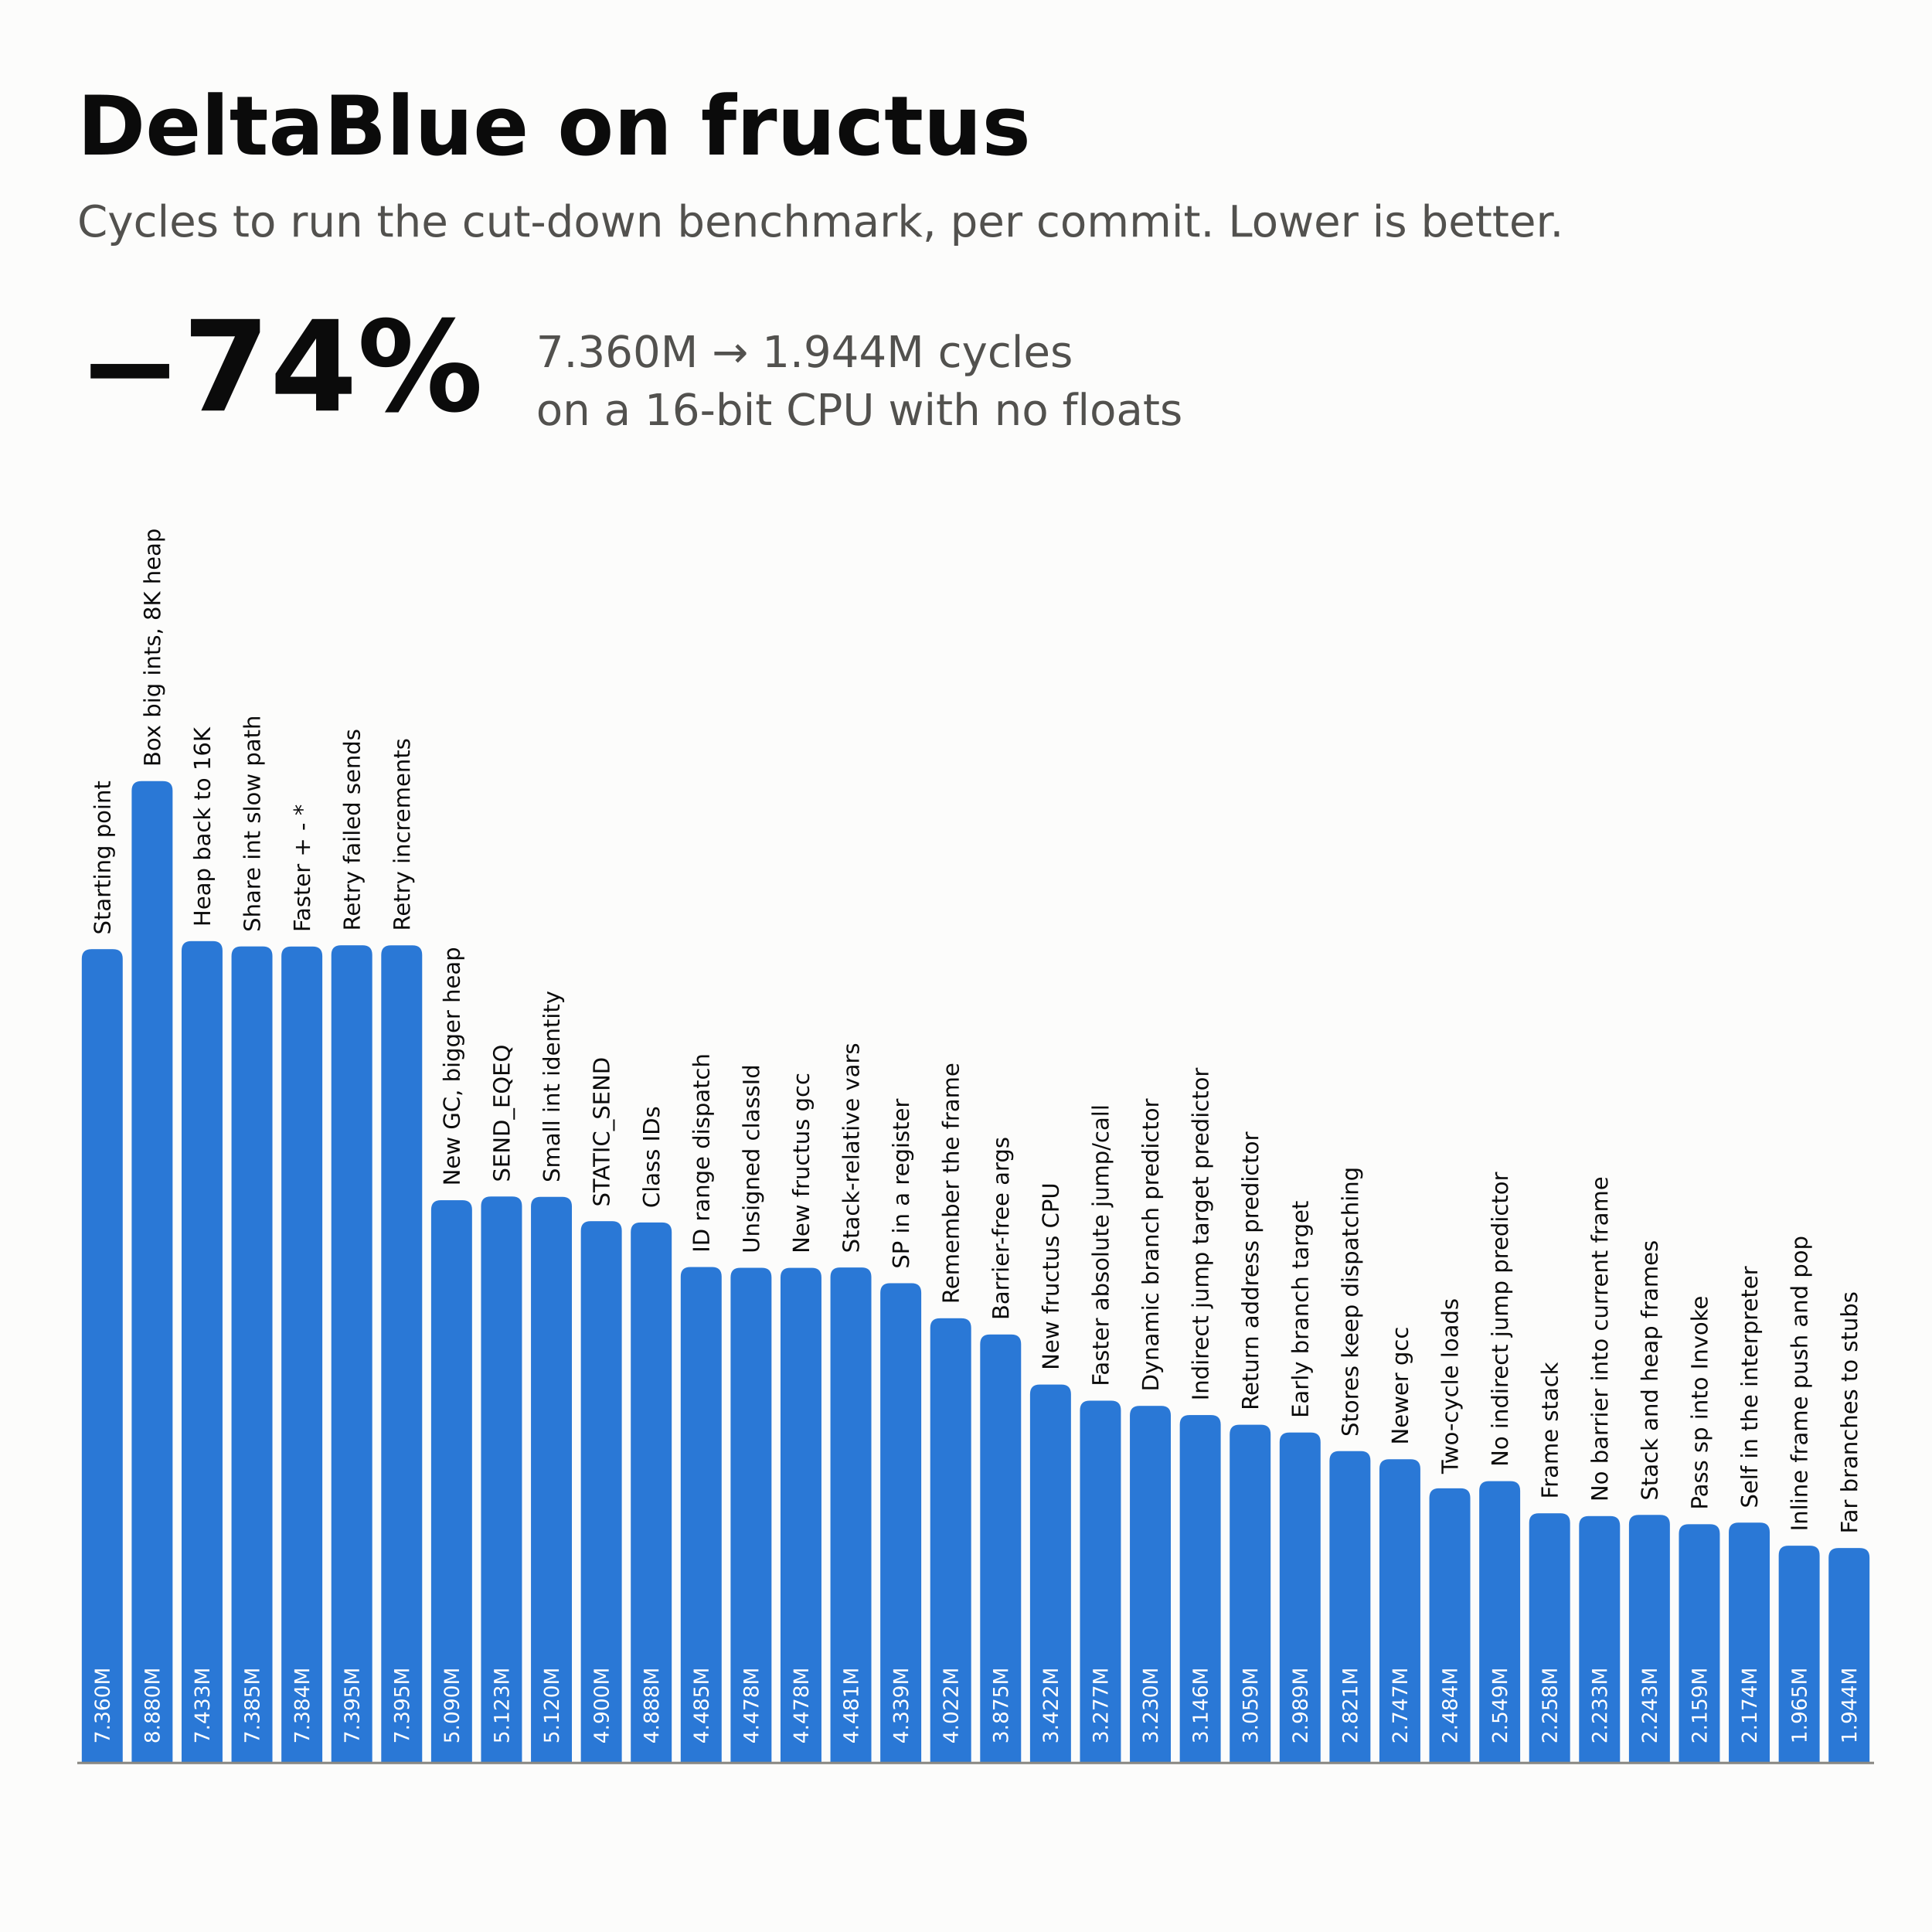
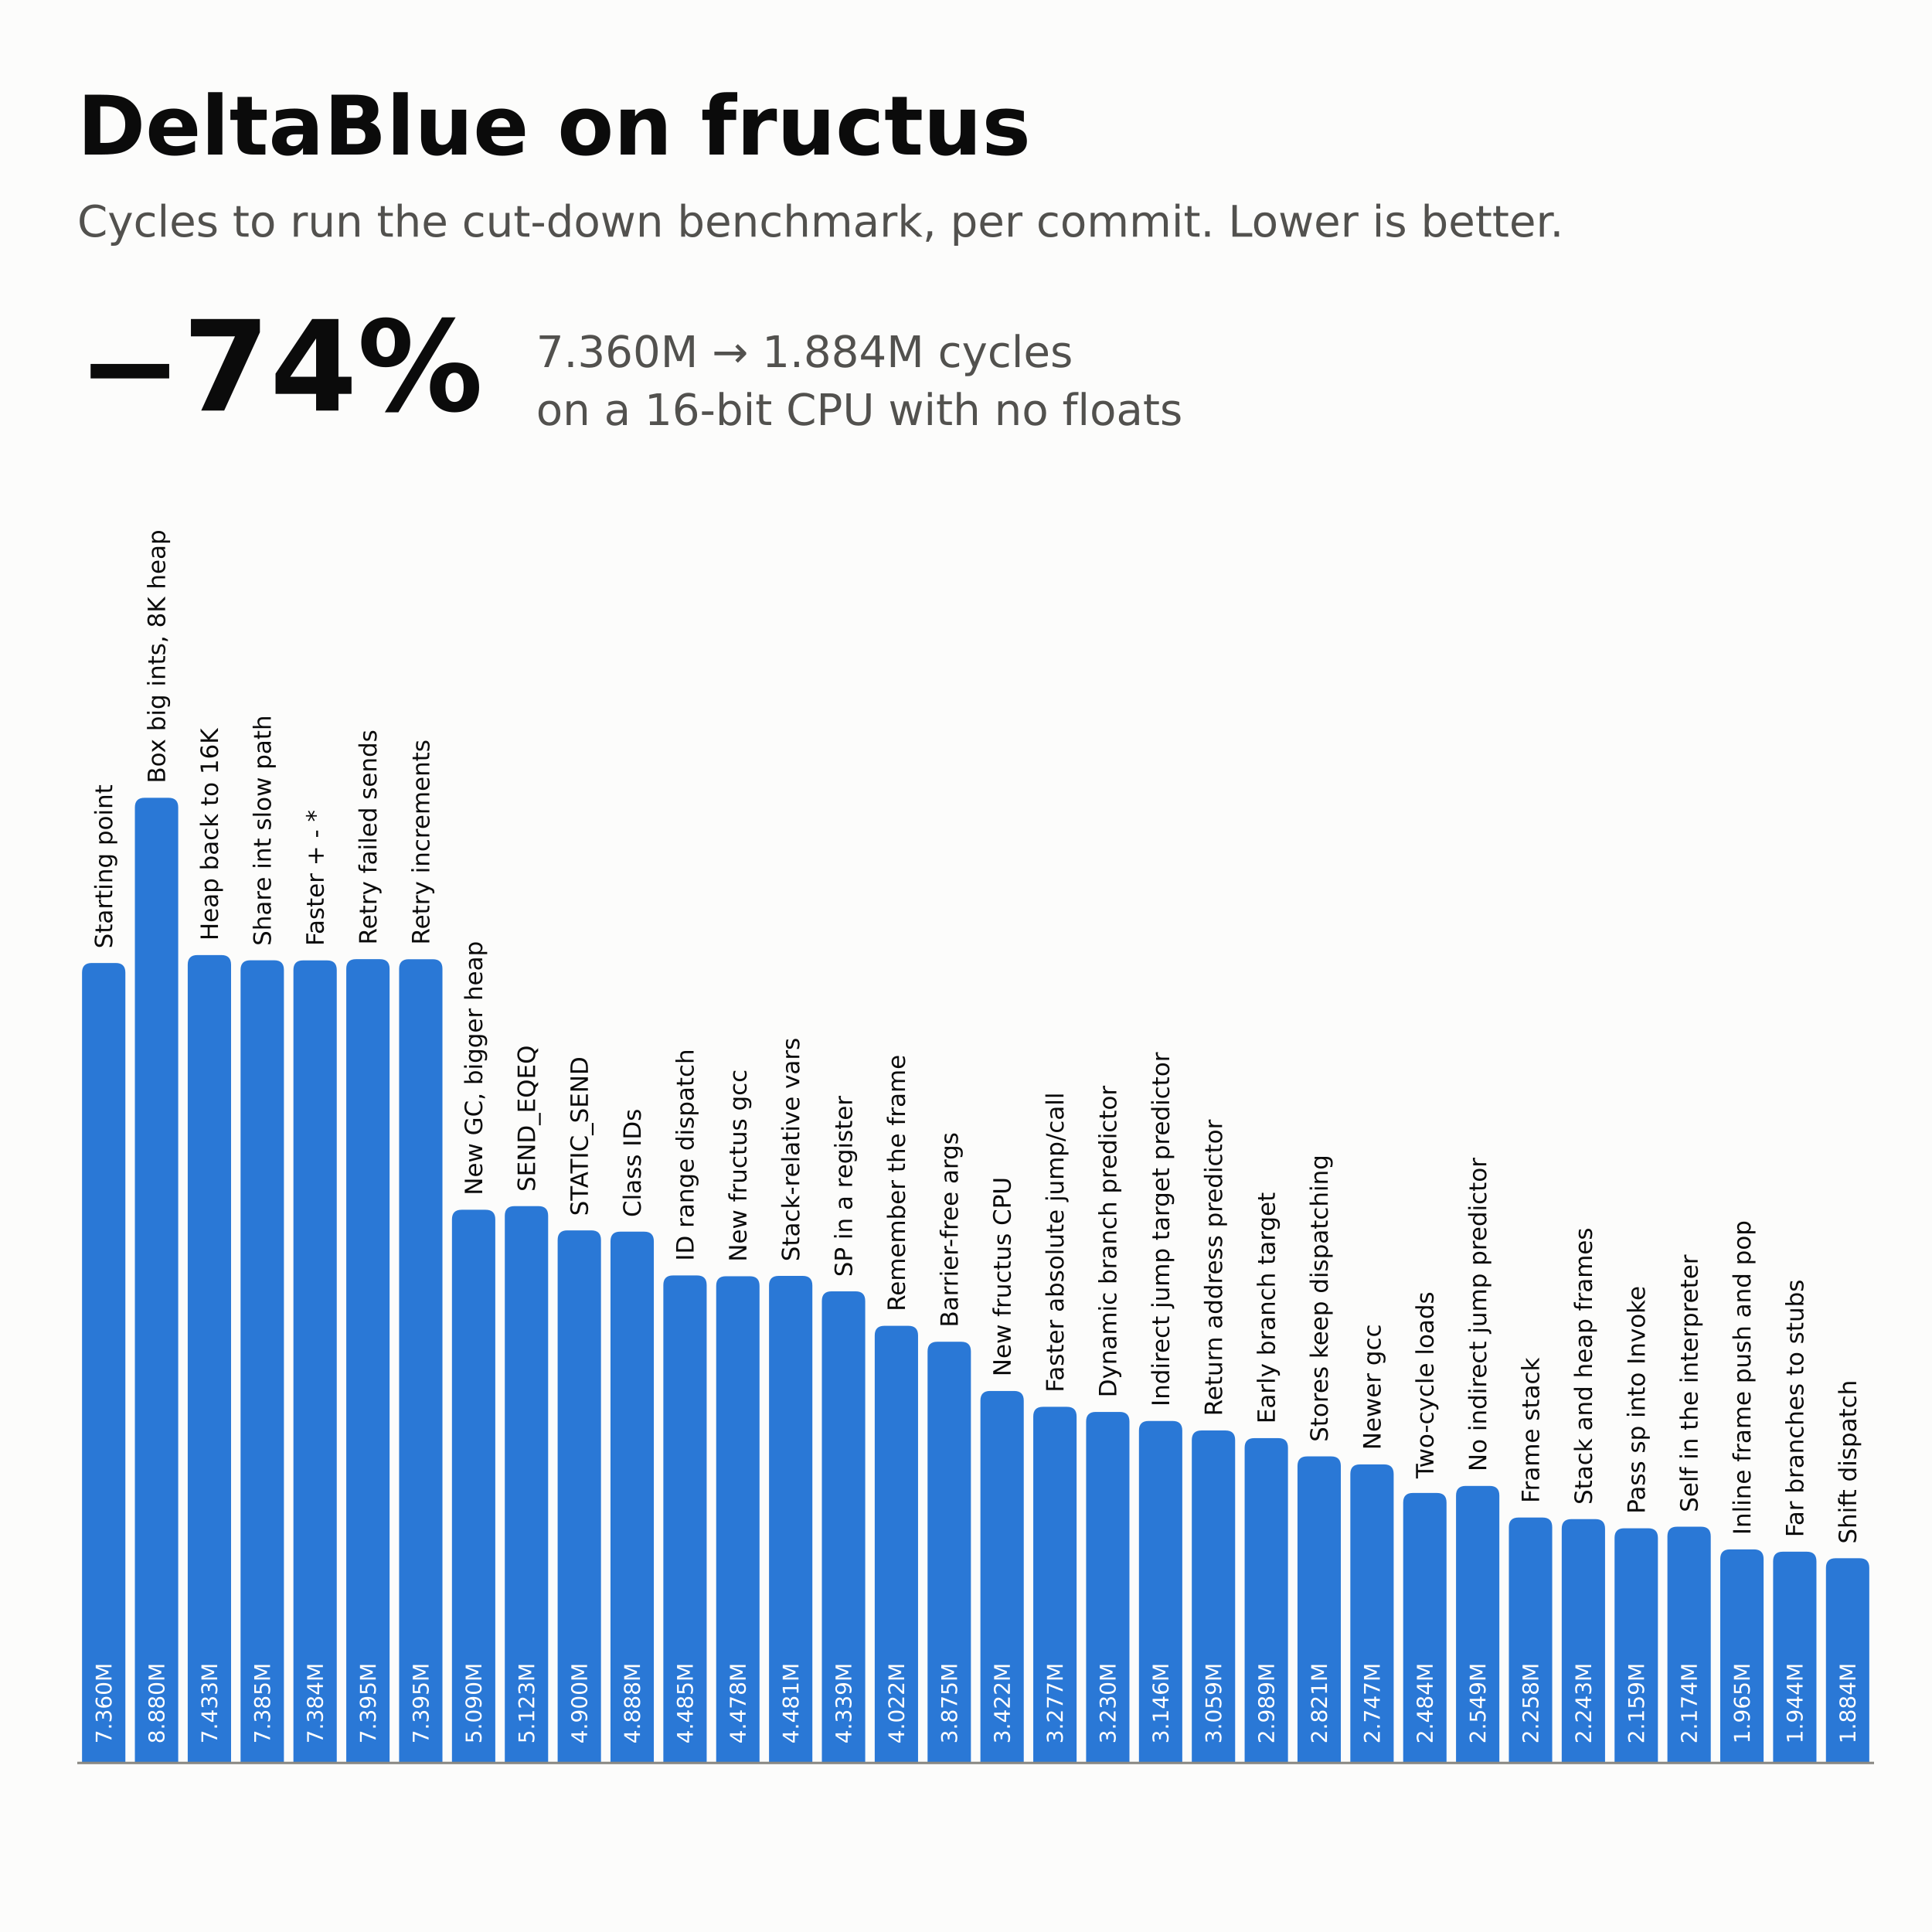
<svg xmlns="http://www.w3.org/2000/svg" width="800" height="800" viewBox="0 0 800 800" font-family="'DejaVu Sans', 'Liberation Sans', sans-serif">
  <rect width="800" height="800" fill="#fcfcfb" />
  <text x="32" y="64" font-size="34" font-weight="bold" fill="#0b0b0b">DeltaBlue on fructus</text>
  <text x="32" y="98" font-size="18" fill="#52514e">Cycles to run the cut-down benchmark, per commit. Lower is better.</text>
  <text x="32" y="170" font-size="52" font-weight="bold" fill="#0b0b0b">−74%</text>
-   <text x="222" y="152" font-size="18" fill="#52514e">7.360M → 1.944M cycles</text>
+   <text x="222" y="152" font-size="18" fill="#52514e">7.360M → 1.884M cycles</text>
  <text x="222" y="176" font-size="18" fill="#52514e">on a 16-bit CPU with no floats</text>
-   <path d="M33.86,730 V397.032 Q33.86,393.032 37.86,393.032 H46.807 Q50.807,393.032 50.807,397.032 V730 Z" fill="#2a78d6" />
-   <text transform="translate(45.38373,722) rotate(-90)" font-size="8.473" fill="#ffffff">7.360M</text>
-   <text transform="translate(45.68877,387.0317) rotate(-90)" font-size="9.3" fill="#0b0b0b">Starting point</text>
-   <path d="M54.527,730 V327.44 Q54.527,323.44 58.527,323.44 H67.473 Q71.473,323.44 71.473,327.44 V730 Z" fill="#2a78d6" />
-   <text transform="translate(66.0504,722) rotate(-90)" font-size="8.473" fill="#ffffff">8.880M</text>
-   <text transform="translate(66.35544,317.4404) rotate(-90)" font-size="9.3" fill="#0b0b0b">Box big ints, 8K heap</text>
-   <path d="M75.193,730 V393.689 Q75.193,389.689 79.193,389.689 H88.14 Q92.14,389.689 92.14,393.689 V730 Z" fill="#2a78d6" />
-   <text transform="translate(86.71707,722) rotate(-90)" font-size="8.473" fill="#ffffff">7.433M</text>
-   <text transform="translate(87.02211,383.6895) rotate(-90)" font-size="9.3" fill="#0b0b0b">Heap back to 16K</text>
-   <path d="M95.86,730 V395.887 Q95.86,391.887 99.86,391.887 H108.807 Q112.807,391.887 112.807,395.887 V730 Z" fill="#2a78d6" />
-   <text transform="translate(107.3837,722) rotate(-90)" font-size="8.473" fill="#ffffff">7.385M</text>
-   <text transform="translate(107.6888,385.8871) rotate(-90)" font-size="9.3" fill="#0b0b0b">Share int slow path</text>
-   <path d="M116.527,730 V395.933 Q116.527,391.933 120.527,391.933 H129.473 Q133.473,391.933 133.473,395.933 V730 Z" fill="#2a78d6" />
-   <text transform="translate(128.0504,722) rotate(-90)" font-size="8.473" fill="#ffffff">7.384M</text>
-   <text transform="translate(128.3554,385.9329) rotate(-90)" font-size="9.3" fill="#0b0b0b">Faster + - *</text>
-   <path d="M137.193,730 V395.42 Q137.193,391.42 141.193,391.42 H150.14 Q154.14,391.42 154.14,395.42 V730 Z" fill="#2a78d6" />
-   <text transform="translate(148.7171,722) rotate(-90)" font-size="8.473" fill="#ffffff">7.395M</text>
-   <text transform="translate(149.0221,385.4198) rotate(-90)" font-size="9.3" fill="#0b0b0b">Retry failed sends</text>
-   <path d="M157.86,730 V395.442 Q157.86,391.442 161.86,391.442 H170.807 Q174.807,391.442 174.807,395.442 V730 Z" fill="#2a78d6" />
-   <text transform="translate(169.3837,722) rotate(-90)" font-size="8.473" fill="#ffffff">7.395M</text>
-   <text transform="translate(169.6888,385.4423) rotate(-90)" font-size="9.3" fill="#0b0b0b">Retry increments</text>
-   <path d="M178.527,730 V500.979 Q178.527,496.979 182.527,496.979 H191.473 Q195.473,496.979 195.473,500.979 V730 Z" fill="#2a78d6" />
-   <text transform="translate(190.0504,722) rotate(-90)" font-size="8.473" fill="#ffffff">5.090M</text>
-   <text transform="translate(190.3554,490.9787) rotate(-90)" font-size="9.3" fill="#0b0b0b">New GC, bigger heap</text>
-   <path d="M199.193,730 V499.447 Q199.193,495.447 203.193,495.447 H212.14 Q216.14,495.447 216.14,499.447 V730 Z" fill="#2a78d6" />
-   <text transform="translate(210.7171,722) rotate(-90)" font-size="8.473" fill="#ffffff">5.123M</text>
-   <text transform="translate(211.0221,489.4465) rotate(-90)" font-size="9.3" fill="#0b0b0b">SEND_EQEQ</text>
-   <path d="M219.86,730 V499.587 Q219.86,495.587 223.86,495.587 H232.807 Q236.807,495.587 236.807,499.587 V730 Z" fill="#2a78d6" />
-   <text transform="translate(231.3837,722) rotate(-90)" font-size="8.473" fill="#ffffff">5.120M</text>
-   <text transform="translate(231.6888,489.5873) rotate(-90)" font-size="9.3" fill="#0b0b0b">Small int identity</text>
-   <path d="M240.527,730 V509.66 Q240.527,505.66 244.527,505.66 H253.473 Q257.473,505.66 257.473,509.66 V730 Z" fill="#2a78d6" />
-   <text transform="translate(252.0504,722) rotate(-90)" font-size="8.473" fill="#ffffff">4.900M</text>
-   <text transform="translate(252.3554,499.6597) rotate(-90)" font-size="9.3" fill="#0b0b0b">STATIC_SEND</text>
-   <path d="M261.193,730 V510.198 Q261.193,506.198 265.193,506.198 H274.14 Q278.14,506.198 278.14,510.198 V730 Z" fill="#2a78d6" />
-   <text transform="translate(272.7171,722) rotate(-90)" font-size="8.473" fill="#ffffff">4.888M</text>
-   <text transform="translate(273.0221,500.1981) rotate(-90)" font-size="9.3" fill="#0b0b0b">Class IDs</text>
-   <path d="M281.86,730 V528.641 Q281.86,524.641 285.86,524.641 H294.807 Q298.807,524.641 298.807,528.641 V730 Z" fill="#2a78d6" />
-   <text transform="translate(293.3837,722) rotate(-90)" font-size="8.473" fill="#ffffff">4.485M</text>
-   <text transform="translate(293.6888,518.6411) rotate(-90)" font-size="9.3" fill="#0b0b0b">ID range dispatch</text>
-   <path d="M302.527,730 V528.97 Q302.527,524.97 306.527,524.97 H315.473 Q319.473,524.97 319.473,528.97 V730 Z" fill="#2a78d6" />
-   <text transform="translate(314.0504,722) rotate(-90)" font-size="8.473" fill="#ffffff">4.478M</text>
-   <text transform="translate(314.3554,518.9697) rotate(-90)" font-size="9.3" fill="#0b0b0b">Unsigned classId</text>
-   <path d="M323.193,730 V528.983 Q323.193,524.983 327.193,524.983 H336.14 Q340.14,524.983 340.14,528.983 V730 Z" fill="#2a78d6" />
-   <text transform="translate(334.7171,722) rotate(-90)" font-size="8.473" fill="#ffffff">4.478M</text>
-   <text transform="translate(335.0221,518.9827) rotate(-90)" font-size="9.3" fill="#0b0b0b">New fructus gcc</text>
-   <path d="M343.86,730 V528.833 Q343.86,524.833 347.86,524.833 H356.807 Q360.807,524.833 360.807,528.833 V730 Z" fill="#2a78d6" />
-   <text transform="translate(355.3837,722) rotate(-90)" font-size="8.473" fill="#ffffff">4.481M</text>
-   <text transform="translate(355.6888,518.8327) rotate(-90)" font-size="9.3" fill="#0b0b0b">Stack-relative vars</text>
-   <path d="M364.527,730 V535.34 Q364.527,531.34 368.527,531.34 H377.473 Q381.473,531.34 381.473,535.34 V730 Z" fill="#2a78d6" />
-   <text transform="translate(376.0504,722) rotate(-90)" font-size="8.473" fill="#ffffff">4.339M</text>
-   <text transform="translate(376.3554,525.3403) rotate(-90)" font-size="9.3" fill="#0b0b0b">SP in a register</text>
-   <path d="M385.193,730 V549.866 Q385.193,545.866 389.193,545.866 H398.14 Q402.14,545.866 402.14,549.866 V730 Z" fill="#2a78d6" />
-   <text transform="translate(396.7171,722) rotate(-90)" font-size="8.473" fill="#ffffff">4.022M</text>
-   <text transform="translate(397.0221,539.866) rotate(-90)" font-size="9.3" fill="#0b0b0b">Remember the frame</text>
-   <path d="M405.86,730 V556.579 Q405.86,552.579 409.86,552.579 H418.807 Q422.807,552.579 422.807,556.579 V730 Z" fill="#2a78d6" />
-   <text transform="translate(417.3837,722) rotate(-90)" font-size="8.473" fill="#ffffff">3.875M</text>
-   <text transform="translate(417.6888,546.5789) rotate(-90)" font-size="9.3" fill="#0b0b0b">Barrier-free args</text>
-   <path d="M426.527,730 V577.307 Q426.527,573.307 430.527,573.307 H439.473 Q443.473,573.307 443.473,577.307 V730 Z" fill="#2a78d6" />
-   <text transform="translate(438.0504,722) rotate(-90)" font-size="8.473" fill="#ffffff">3.422M</text>
-   <text transform="translate(438.3554,567.307) rotate(-90)" font-size="9.3" fill="#0b0b0b">New fructus CPU</text>
-   <path d="M447.193,730 V583.988 Q447.193,579.988 451.193,579.988 H460.14 Q464.14,579.988 464.14,583.988 V730 Z" fill="#2a78d6" />
-   <text transform="translate(458.7171,722) rotate(-90)" font-size="8.473" fill="#ffffff">3.277M</text>
-   <text transform="translate(459.0221,573.9881) rotate(-90)" font-size="9.3" fill="#0b0b0b">Faster absolute jump/call</text>
-   <path d="M467.86,730 V586.138 Q467.86,582.138 471.86,582.138 H480.807 Q484.807,582.138 484.807,586.138 V730 Z" fill="#2a78d6" />
-   <text transform="translate(479.3837,722) rotate(-90)" font-size="8.473" fill="#ffffff">3.230M</text>
-   <text transform="translate(479.6888,576.1382) rotate(-90)" font-size="9.3" fill="#0b0b0b">Dynamic branch predictor</text>
-   <path d="M488.527,730 V589.945 Q488.527,585.945 492.527,585.945 H501.473 Q505.473,585.945 505.473,589.945 V730 Z" fill="#2a78d6" />
-   <text transform="translate(500.0504,722) rotate(-90)" font-size="8.473" fill="#ffffff">3.146M</text>
-   <text transform="translate(500.3554,579.945) rotate(-90)" font-size="9.3" fill="#0b0b0b">Indirect jump target predictor</text>
-   <path d="M509.193,730 V593.947 Q509.193,589.947 513.193,589.947 H522.14 Q526.14,589.947 526.14,593.947 V730 Z" fill="#2a78d6" />
-   <text transform="translate(520.7171,722) rotate(-90)" font-size="8.473" fill="#ffffff">3.059M</text>
-   <text transform="translate(521.0221,583.947) rotate(-90)" font-size="9.3" fill="#0b0b0b">Return address predictor</text>
-   <path d="M529.86,730 V597.174 Q529.86,593.174 533.86,593.174 H542.807 Q546.807,593.174 546.807,597.174 V730 Z" fill="#2a78d6" />
-   <text transform="translate(541.3837,722) rotate(-90)" font-size="8.473" fill="#ffffff">2.989M</text>
-   <text transform="translate(541.6888,587.1744) rotate(-90)" font-size="9.3" fill="#0b0b0b">Early branch target</text>
-   <path d="M550.527,730 V604.865 Q550.527,600.865 554.527,600.865 H563.473 Q567.473,600.865 567.473,604.865 V730 Z" fill="#2a78d6" />
-   <text transform="translate(562.0504,722) rotate(-90)" font-size="8.473" fill="#ffffff">2.821M</text>
-   <text transform="translate(562.3554,594.865) rotate(-90)" font-size="9.3" fill="#0b0b0b">Stores keep dispatching</text>
-   <path d="M571.193,730 V608.241 Q571.193,604.241 575.193,604.241 H584.14 Q588.14,604.241 588.14,608.241 V730 Z" fill="#2a78d6" />
-   <text transform="translate(582.7171,722) rotate(-90)" font-size="8.473" fill="#ffffff">2.747M</text>
-   <text transform="translate(583.0221,598.2414) rotate(-90)" font-size="9.3" fill="#0b0b0b">Newer gcc</text>
-   <path d="M591.86,730 V620.268 Q591.86,616.268 595.86,616.268 H604.807 Q608.807,616.268 608.807,620.268 V730 Z" fill="#2a78d6" />
-   <text transform="translate(603.3837,722) rotate(-90)" font-size="8.473" fill="#ffffff">2.484M</text>
-   <text transform="translate(603.6888,610.2683) rotate(-90)" font-size="9.3" fill="#0b0b0b">Two-cycle loads</text>
-   <path d="M612.527,730 V617.307 Q612.527,613.307 616.527,613.307 H625.473 Q629.473,613.307 629.473,617.307 V730 Z" fill="#2a78d6" />
-   <text transform="translate(624.0504,722) rotate(-90)" font-size="8.473" fill="#ffffff">2.549M</text>
-   <text transform="translate(624.3554,607.307) rotate(-90)" font-size="9.3" fill="#0b0b0b">No indirect jump predictor</text>
-   <path d="M633.193,730 V630.617 Q633.193,626.617 637.193,626.617 H646.14 Q650.14,626.617 650.14,630.617 V730 Z" fill="#2a78d6" />
-   <text transform="translate(644.7171,722) rotate(-90)" font-size="8.473" fill="#ffffff">2.258M</text>
-   <text transform="translate(645.0221,620.617) rotate(-90)" font-size="9.3" fill="#0b0b0b">Frame stack</text>
-   <path d="M653.86,730 V631.77 Q653.86,627.77 657.86,627.77 H666.807 Q670.807,627.77 670.807,631.77 V730 Z" fill="#2a78d6" />
-   <text transform="translate(665.3837,722) rotate(-90)" font-size="8.473" fill="#ffffff">2.233M</text>
-   <text transform="translate(665.6888,621.7701) rotate(-90)" font-size="9.3" fill="#0b0b0b">No barrier into current frame</text>
-   <path d="M674.527,730 V631.287 Q674.527,627.287 678.527,627.287 H687.473 Q691.473,627.287 691.473,631.287 V730 Z" fill="#2a78d6" />
-   <text transform="translate(686.0504,722) rotate(-90)" font-size="8.473" fill="#ffffff">2.243M</text>
-   <text transform="translate(686.3554,621.2875) rotate(-90)" font-size="9.3" fill="#0b0b0b">Stack and heap frames</text>
-   <path d="M695.193,730 V635.144 Q695.193,631.144 699.193,631.144 H708.14 Q712.14,631.144 712.14,635.144 V730 Z" fill="#2a78d6" />
-   <text transform="translate(706.7171,722) rotate(-90)" font-size="8.473" fill="#ffffff">2.159M</text>
-   <text transform="translate(707.0221,625.1444) rotate(-90)" font-size="9.3" fill="#0b0b0b">Pass sp into Invoke</text>
-   <path d="M715.86,730 V634.481 Q715.86,630.481 719.86,630.481 H728.807 Q732.807,630.481 732.807,634.481 V730 Z" fill="#2a78d6" />
-   <text transform="translate(727.3837,722) rotate(-90)" font-size="8.473" fill="#ffffff">2.174M</text>
-   <text transform="translate(727.6888,624.4813) rotate(-90)" font-size="9.3" fill="#0b0b0b">Self in the interpreter</text>
-   <path d="M736.527,730 V644.04 Q736.527,640.04 740.527,640.04 H749.473 Q753.473,640.04 753.473,644.04 V730 Z" fill="#2a78d6" />
-   <text transform="translate(748.0504,722) rotate(-90)" font-size="8.473" fill="#ffffff">1.965M</text>
-   <text transform="translate(748.3554,634.0401) rotate(-90)" font-size="9.3" fill="#0b0b0b">Inline frame push and pop</text>
-   <path d="M757.193,730 V645.012 Q757.193,641.012 761.193,641.012 H770.14 Q774.14,641.012 774.14,645.012 V730 Z" fill="#2a78d6" />
-   <text transform="translate(768.7171,722) rotate(-90)" font-size="8.473" fill="#ffffff">1.944M</text>
-   <text transform="translate(769.0221,635.0117) rotate(-90)" font-size="9.3" fill="#0b0b0b">Far branches to stubs</text>
+   <path d="M33.969,730 V402.757 Q33.969,398.757 37.969,398.757 H47.913 Q51.913,398.757 51.913,402.757 V730 Z" fill="#2a78d6" />
+   <text transform="translate(46.17101,722) rotate(-90)" font-size="8.972" fill="#ffffff">7.360M</text>
+   <text transform="translate(46.494,392.7574) rotate(-90)" font-size="9.9" fill="#0b0b0b">Starting point</text>
+   <path d="M55.852,730 V334.349 Q55.852,330.349 59.852,330.349 H69.795 Q73.795,330.349 73.795,334.349 V730 Z" fill="#2a78d6" />
+   <text transform="translate(68.05336,722) rotate(-90)" font-size="8.972" fill="#ffffff">8.880M</text>
+   <text transform="translate(68.37635,324.3487) rotate(-90)" font-size="9.9" fill="#0b0b0b">Box big ints, 8K heap</text>
+   <path d="M77.734,730 V399.472 Q77.734,395.472 81.734,395.472 H91.678 Q95.678,395.472 95.678,399.472 V730 Z" fill="#2a78d6" />
+   <text transform="translate(89.93572,722) rotate(-90)" font-size="8.972" fill="#ffffff">7.433M</text>
+   <text transform="translate(90.2587,389.472) rotate(-90)" font-size="9.9" fill="#0b0b0b">Heap back to 16K</text>
+   <path d="M99.616,730 V401.632 Q99.616,397.632 103.616,397.632 H113.56 Q117.56,397.632 117.56,401.632 V730 Z" fill="#2a78d6" />
+   <text transform="translate(111.8181,722) rotate(-90)" font-size="8.972" fill="#ffffff">7.385M</text>
+   <text transform="translate(112.1411,391.6323) rotate(-90)" font-size="9.9" fill="#0b0b0b">Share int slow path</text>
+   <path d="M121.499,730 V401.677 Q121.499,397.677 125.499,397.677 H135.442 Q139.442,397.677 139.442,401.677 V730 Z" fill="#2a78d6" />
+   <text transform="translate(133.7004,722) rotate(-90)" font-size="8.972" fill="#ffffff">7.384M</text>
+   <text transform="translate(134.0234,391.6773) rotate(-90)" font-size="9.9" fill="#0b0b0b">Faster + - *</text>
+   <path d="M143.381,730 V401.173 Q143.381,397.173 147.381,397.173 H157.325 Q161.325,397.173 161.325,401.173 V730 Z" fill="#2a78d6" />
+   <text transform="translate(155.5828,722) rotate(-90)" font-size="8.972" fill="#ffffff">7.395M</text>
+   <text transform="translate(155.9058,391.173) rotate(-90)" font-size="9.9" fill="#0b0b0b">Retry failed sends</text>
+   <path d="M165.264,730 V401.195 Q165.264,397.195 169.264,397.195 H179.207 Q183.207,397.195 183.207,401.195 V730 Z" fill="#2a78d6" />
+   <text transform="translate(177.4651,722) rotate(-90)" font-size="8.972" fill="#ffffff">7.395M</text>
+   <text transform="translate(177.7881,391.195) rotate(-90)" font-size="9.9" fill="#0b0b0b">Retry increments</text>
+   <path d="M187.146,730 V504.938 Q187.146,500.938 191.146,500.938 H201.089 Q205.089,500.938 205.089,504.938 V730 Z" fill="#2a78d6" />
+   <text transform="translate(199.3475,722) rotate(-90)" font-size="8.972" fill="#ffffff">5.090M</text>
+   <text transform="translate(199.6705,494.9382) rotate(-90)" font-size="9.9" fill="#0b0b0b">New GC, bigger heap</text>
+   <path d="M209.028,730 V503.432 Q209.028,499.432 213.028,499.432 H222.972 Q226.972,499.432 226.972,503.432 V730 Z" fill="#2a78d6" />
+   <text transform="translate(221.2298,722) rotate(-90)" font-size="8.972" fill="#ffffff">5.123M</text>
+   <text transform="translate(221.5528,493.4321) rotate(-90)" font-size="9.9" fill="#0b0b0b">SEND_EQEQ</text>
+   <path d="M230.911,730 V513.472 Q230.911,509.472 234.911,509.472 H244.854 Q248.854,509.472 248.854,513.472 V730 Z" fill="#2a78d6" />
+   <text transform="translate(243.1122,722) rotate(-90)" font-size="8.972" fill="#ffffff">4.900M</text>
+   <text transform="translate(243.4352,503.4717) rotate(-90)" font-size="9.9" fill="#0b0b0b">STATIC_SEND</text>
+   <path d="M252.793,730 V514.001 Q252.793,510.001 256.793,510.001 H266.736 Q270.736,510.001 270.736,514.001 V730 Z" fill="#2a78d6" />
+   <text transform="translate(264.9945,722) rotate(-90)" font-size="8.972" fill="#ffffff">4.888M</text>
+   <text transform="translate(265.3175,504.0009) rotate(-90)" font-size="9.9" fill="#0b0b0b">Class IDs</text>
+   <path d="M274.675,730 V532.131 Q274.675,528.131 278.675,528.131 H288.619 Q292.619,528.131 292.619,532.131 V730 Z" fill="#2a78d6" />
+   <text transform="translate(286.8769,722) rotate(-90)" font-size="8.972" fill="#ffffff">4.485M</text>
+   <text transform="translate(287.1999,522.1305) rotate(-90)" font-size="9.9" fill="#0b0b0b">ID range dispatch</text>
+   <path d="M296.558,730 V532.466 Q296.558,528.466 300.558,528.466 H310.501 Q314.501,528.466 314.501,532.466 V730 Z" fill="#2a78d6" />
+   <text transform="translate(308.7592,722) rotate(-90)" font-size="8.972" fill="#ffffff">4.478M</text>
+   <text transform="translate(309.0822,522.4663) rotate(-90)" font-size="9.9" fill="#0b0b0b">New fructus gcc</text>
+   <path d="M318.44,730 V532.319 Q318.44,528.319 322.44,528.319 H332.384 Q336.384,528.319 336.384,532.319 V730 Z" fill="#2a78d6" />
+   <text transform="translate(330.6416,722) rotate(-90)" font-size="8.972" fill="#ffffff">4.481M</text>
+   <text transform="translate(330.9646,522.3189) rotate(-90)" font-size="9.9" fill="#0b0b0b">Stack-relative vars</text>
+   <path d="M340.322,730 V538.716 Q340.322,534.716 344.322,534.716 H354.266 Q358.266,534.716 358.266,538.716 V730 Z" fill="#2a78d6" />
+   <text transform="translate(352.524,722) rotate(-90)" font-size="8.972" fill="#ffffff">4.339M</text>
+   <text transform="translate(352.8469,528.7159) rotate(-90)" font-size="9.9" fill="#0b0b0b">SP in a register</text>
+   <path d="M362.205,730 V552.995 Q362.205,548.995 366.205,548.995 H376.148 Q380.148,548.995 380.148,552.995 V730 Z" fill="#2a78d6" />
+   <text transform="translate(374.4063,722) rotate(-90)" font-size="8.972" fill="#ffffff">4.022M</text>
+   <text transform="translate(374.7293,542.9948) rotate(-90)" font-size="9.9" fill="#0b0b0b">Remember the frame</text>
+   <path d="M384.087,730 V559.594 Q384.087,555.594 388.087,555.594 H398.031 Q402.031,555.594 402.031,559.594 V730 Z" fill="#2a78d6" />
+   <text transform="translate(396.2887,722) rotate(-90)" font-size="8.972" fill="#ffffff">3.875M</text>
+   <text transform="translate(396.6116,549.5937) rotate(-90)" font-size="9.9" fill="#0b0b0b">Barrier-free args</text>
+   <path d="M405.969,730 V579.97 Q405.969,575.97 409.969,575.97 H419.913 Q423.913,575.97 423.913,579.97 V730 Z" fill="#2a78d6" />
+   <text transform="translate(418.171,722) rotate(-90)" font-size="8.972" fill="#ffffff">3.422M</text>
+   <text transform="translate(418.494,569.9696) rotate(-90)" font-size="9.9" fill="#0b0b0b">New fructus CPU</text>
+   <path d="M427.852,730 V586.537 Q427.852,582.537 431.852,582.537 H441.795 Q445.795,582.537 445.795,586.537 V730 Z" fill="#2a78d6" />
+   <text transform="translate(440.0534,722) rotate(-90)" font-size="8.972" fill="#ffffff">3.277M</text>
+   <text transform="translate(440.3763,576.5371) rotate(-90)" font-size="9.9" fill="#0b0b0b">Faster absolute jump/call</text>
+   <path d="M449.734,730 V588.651 Q449.734,584.651 453.734,584.651 H463.678 Q467.678,584.651 467.678,588.651 V730 Z" fill="#2a78d6" />
+   <text transform="translate(461.9357,722) rotate(-90)" font-size="8.972" fill="#ffffff">3.230M</text>
+   <text transform="translate(462.2587,578.6506) rotate(-90)" font-size="9.9" fill="#0b0b0b">Dynamic branch predictor</text>
+   <path d="M471.616,730 V592.393 Q471.616,588.393 475.616,588.393 H485.56 Q489.56,588.393 489.56,592.393 V730 Z" fill="#2a78d6" />
+   <text transform="translate(483.8181,722) rotate(-90)" font-size="8.972" fill="#ffffff">3.146M</text>
+   <text transform="translate(484.1411,582.3928) rotate(-90)" font-size="9.9" fill="#0b0b0b">Indirect jump target predictor</text>
+   <path d="M493.499,730 V596.327 Q493.499,592.327 497.499,592.327 H507.442 Q511.442,592.327 511.442,596.327 V730 Z" fill="#2a78d6" />
+   <text transform="translate(505.7004,722) rotate(-90)" font-size="8.972" fill="#ffffff">3.059M</text>
+   <text transform="translate(506.0234,586.3268) rotate(-90)" font-size="9.9" fill="#0b0b0b">Return address predictor</text>
+   <path d="M515.381,730 V599.499 Q515.381,595.499 519.381,595.499 H529.325 Q533.325,595.499 533.325,599.499 V730 Z" fill="#2a78d6" />
+   <text transform="translate(527.5828,722) rotate(-90)" font-size="8.972" fill="#ffffff">2.989M</text>
+   <text transform="translate(527.9058,589.4993) rotate(-90)" font-size="9.9" fill="#0b0b0b">Early branch target</text>
+   <path d="M537.264,730 V607.059 Q537.264,603.059 541.264,603.059 H551.207 Q555.207,603.059 555.207,607.059 V730 Z" fill="#2a78d6" />
+   <text transform="translate(549.4651,722) rotate(-90)" font-size="8.972" fill="#ffffff">2.821M</text>
+   <text transform="translate(549.7881,597.0593) rotate(-90)" font-size="9.9" fill="#0b0b0b">Stores keep dispatching</text>
+   <path d="M559.146,730 V610.378 Q559.146,606.378 563.146,606.378 H573.089 Q577.089,606.378 577.089,610.378 V730 Z" fill="#2a78d6" />
+   <text transform="translate(571.3475,722) rotate(-90)" font-size="8.972" fill="#ffffff">2.747M</text>
+   <text transform="translate(571.6705,600.3783) rotate(-90)" font-size="9.9" fill="#0b0b0b">Newer gcc</text>
+   <path d="M581.028,730 V622.201 Q581.028,618.201 585.028,618.201 H594.972 Q598.972,618.201 598.972,622.201 V730 Z" fill="#2a78d6" />
+   <text transform="translate(593.2298,722) rotate(-90)" font-size="8.972" fill="#ffffff">2.484M</text>
+   <text transform="translate(593.5528,612.2009) rotate(-90)" font-size="9.9" fill="#0b0b0b">Two-cycle loads</text>
+   <path d="M602.911,730 V619.29 Q602.911,615.29 606.911,615.29 H616.854 Q620.854,615.29 620.854,619.29 V730 Z" fill="#2a78d6" />
+   <text transform="translate(615.1122,722) rotate(-90)" font-size="8.972" fill="#ffffff">2.549M</text>
+   <text transform="translate(615.4352,609.2898) rotate(-90)" font-size="9.9" fill="#0b0b0b">No indirect jump predictor</text>
+   <path d="M624.793,730 V632.374 Q624.793,628.374 628.793,628.374 H638.736 Q642.736,628.374 642.736,632.374 V730 Z" fill="#2a78d6" />
+   <text transform="translate(636.9945,722) rotate(-90)" font-size="8.972" fill="#ffffff">2.258M</text>
+   <text transform="translate(637.3175,622.3737) rotate(-90)" font-size="9.9" fill="#0b0b0b">Frame stack</text>
+   <path d="M646.675,730 V633.033 Q646.675,629.033 650.675,629.033 H660.619 Q664.619,629.033 664.619,633.033 V730 Z" fill="#2a78d6" />
+   <text transform="translate(658.8769,722) rotate(-90)" font-size="8.972" fill="#ffffff">2.243M</text>
+   <text transform="translate(659.1999,623.0328) rotate(-90)" font-size="9.9" fill="#0b0b0b">Stack and heap frames</text>
+   <path d="M668.558,730 V636.824 Q668.558,632.824 672.558,632.824 H682.501 Q686.501,632.824 686.501,636.824 V730 Z" fill="#2a78d6" />
+   <text transform="translate(680.7592,722) rotate(-90)" font-size="8.972" fill="#ffffff">2.159M</text>
+   <text transform="translate(681.0822,626.8241) rotate(-90)" font-size="9.9" fill="#0b0b0b">Pass sp into Invoke</text>
+   <path d="M690.44,730 V636.172 Q690.44,632.172 694.44,632.172 H704.384 Q708.384,632.172 708.384,636.172 V730 Z" fill="#2a78d6" />
+   <text transform="translate(702.6416,722) rotate(-90)" font-size="8.972" fill="#ffffff">2.174M</text>
+   <text transform="translate(702.9646,626.1723) rotate(-90)" font-size="9.9" fill="#0b0b0b">Self in the interpreter</text>
+   <path d="M712.322,730 V645.569 Q712.322,641.569 716.322,641.569 H726.266 Q730.266,641.569 730.266,645.569 V730 Z" fill="#2a78d6" />
+   <text transform="translate(724.524,722) rotate(-90)" font-size="8.972" fill="#ffffff">1.965M</text>
+   <text transform="translate(724.8469,635.5687) rotate(-90)" font-size="9.9" fill="#0b0b0b">Inline frame push and pop</text>
+   <path d="M734.205,730 V646.524 Q734.205,642.524 738.205,642.524 H748.148 Q752.148,642.524 752.148,646.524 V730 Z" fill="#2a78d6" />
+   <text transform="translate(746.4063,722) rotate(-90)" font-size="8.972" fill="#ffffff">1.944M</text>
+   <text transform="translate(746.7293,636.5238) rotate(-90)" font-size="9.9" fill="#0b0b0b">Far branches to stubs</text>
+   <path d="M756.087,730 V649.231 Q756.087,645.231 760.087,645.231 H770.031 Q774.031,645.231 774.031,649.231 V730 Z" fill="#2a78d6" />
+   <text transform="translate(768.2887,722) rotate(-90)" font-size="8.972" fill="#ffffff">1.884M</text>
+   <text transform="translate(768.6116,639.2311) rotate(-90)" font-size="9.9" fill="#0b0b0b">Shift dispatch</text>
  <line x1="32" x2="776" y1="730" y2="730" stroke="#8a8984" stroke-width="1" />
</svg>
